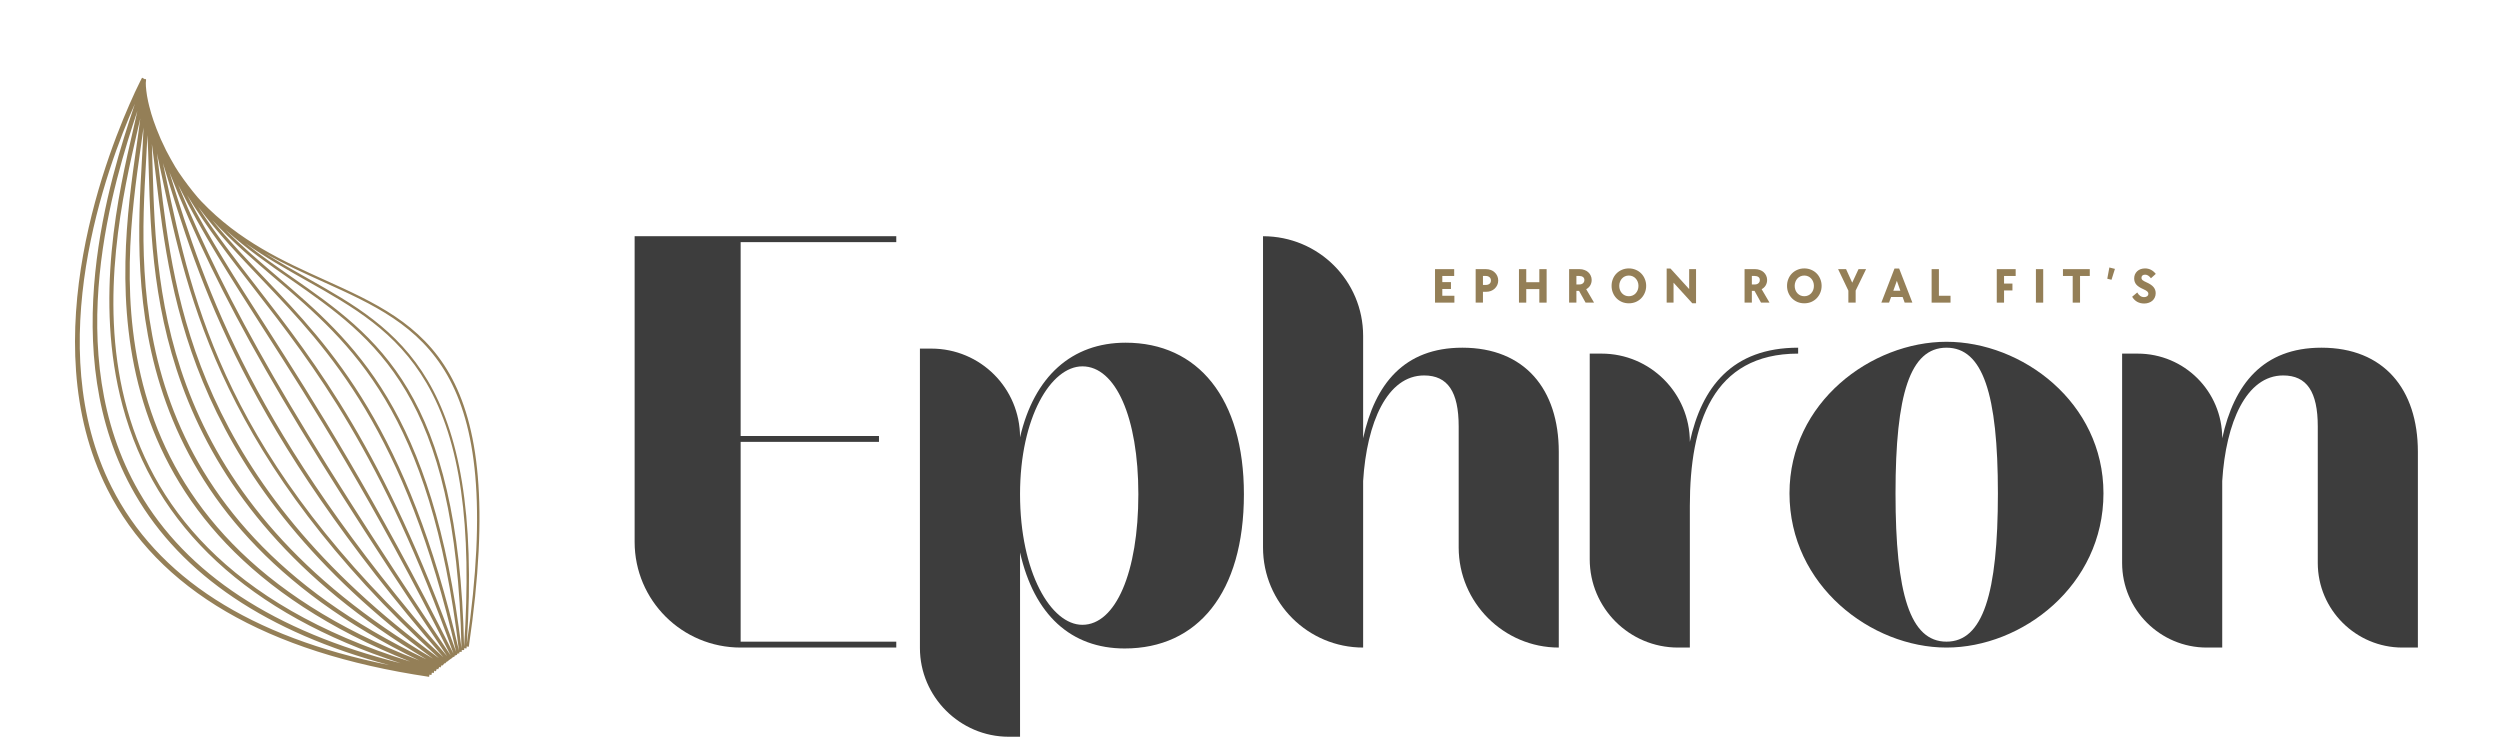
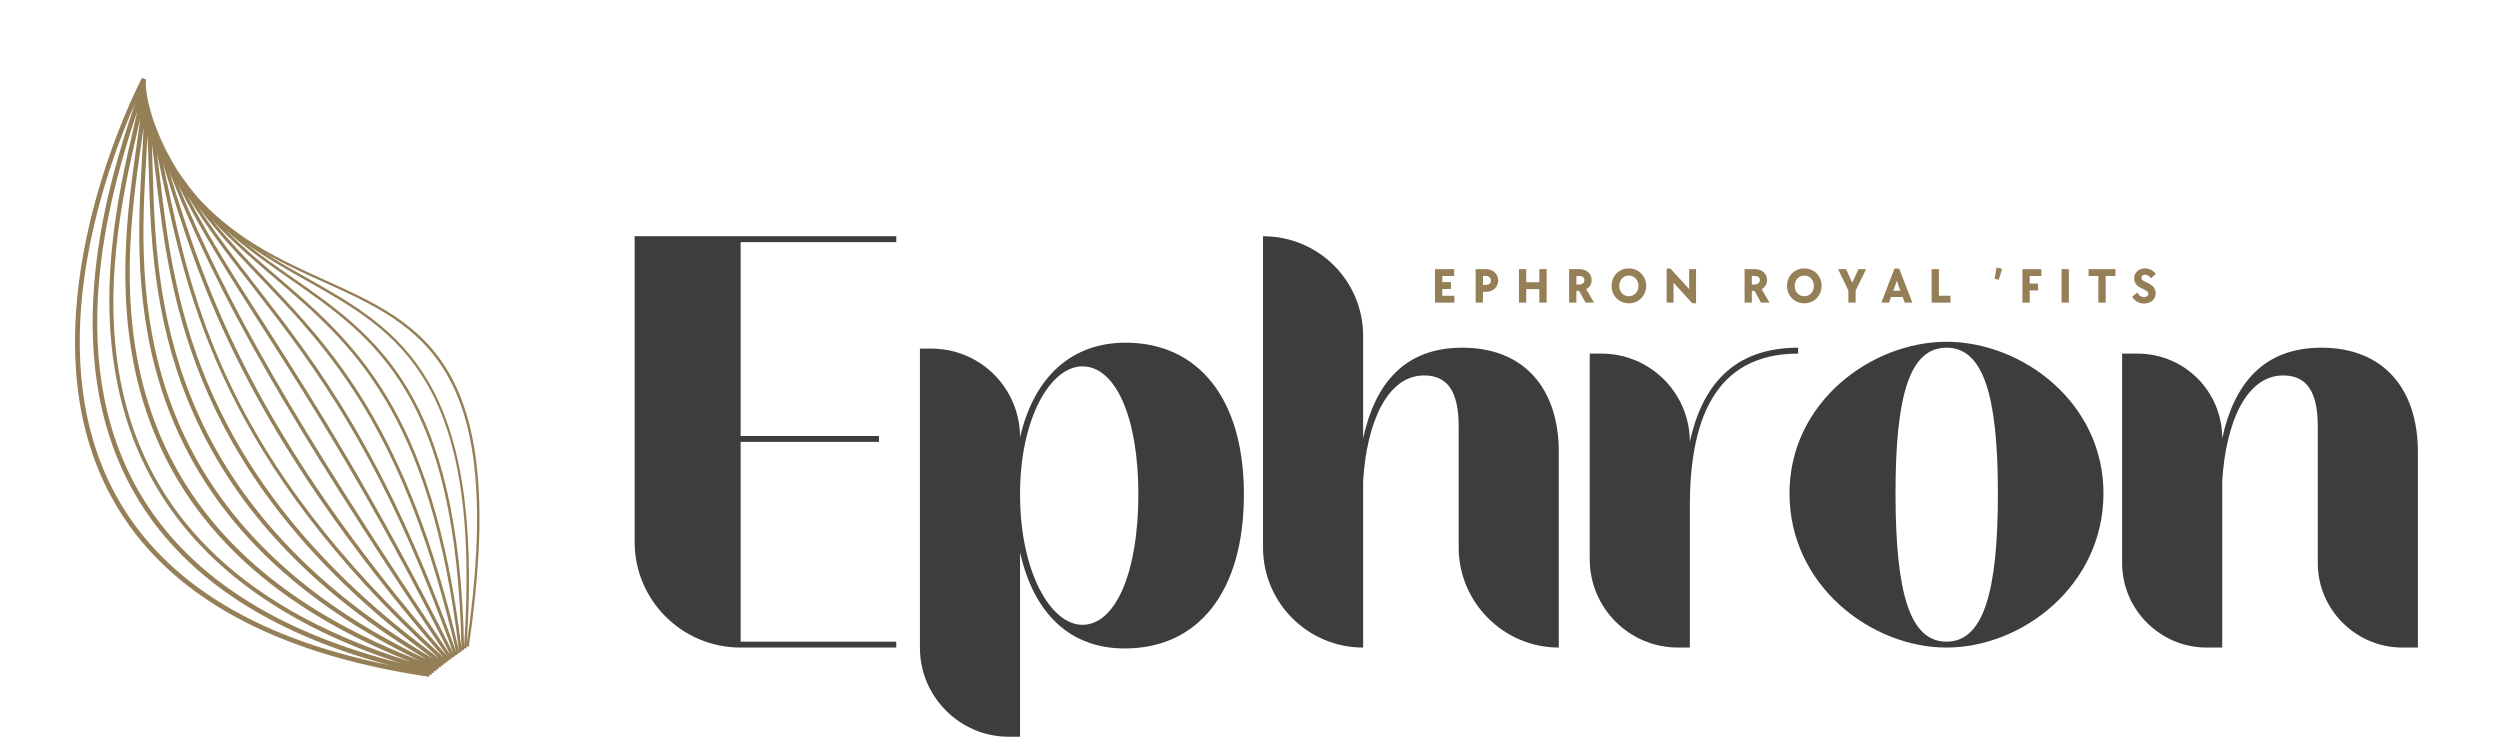
<svg xmlns="http://www.w3.org/2000/svg" width="1000" zoomAndPan="magnify" viewBox="0 0 750 225" height="300" preserveAspectRatio="xMidYMid meet" version="1.0">
  <defs>
    <g />
-     <clipPath id="6c9b81fb85">
+     <clipPath id="40daaa6f50">
      <path d="M 22.5 23.309 L 143.848 23.309 L 143.848 203.051 L 22.5 203.051 Z M 22.5 23.309 " clip-rule="nonzero" />
    </clipPath>
  </defs>
-   <g clip-path="url(#6c9b81fb85)">
+   <g clip-path="url(#40daaa6f50)">
    <path fill="#947f57" d="M 140.039 193.191 C 145.188 113.359 119.508 98.859 92.359 83.531 C 88.039 81.098 83.695 78.645 79.41 75.918 C 85.332 79.297 91.324 82.008 97.109 84.621 C 126.617 97.988 152.145 109.52 140.039 193.191 Z M 139.227 193.973 C 137.547 117.969 113.258 101.051 87.57 83.145 C 82.906 79.898 78.195 76.613 73.59 72.93 C 79.594 77.207 85.816 80.723 91.969 84.199 C 105.852 92.016 118.918 99.41 127.957 114.934 C 138.094 132.32 141.672 157.445 139.227 193.973 Z M 83.188 82.977 C 77.879 78.441 72.668 73.98 67.691 68.98 C 73.988 74.656 80.59 79.254 87.109 83.789 C 112.723 101.625 136.859 118.465 138.445 194.496 C 129.82 122.902 106.133 102.609 83.188 82.977 Z M 79.418 83.477 C 74.004 77.793 68.699 72.23 63.676 66.023 C 69.668 72.535 76.074 78.016 82.633 83.625 C 105.516 103.184 129.172 123.449 137.691 195.234 C 122.332 128.559 99.527 104.598 79.418 83.477 Z M 76.961 86.008 C 70.707 77.941 64.84 70.371 59.43 62.023 C 65.484 70.156 72.031 77.031 78.758 84.086 C 98.805 105.148 121.535 129.02 136.859 195.59 C 115.492 135.676 95.008 109.281 76.961 86.008 Z M 79.824 98.039 C 70.637 83.727 62.934 71.684 56.113 58.512 C 62.227 68.527 68.953 77.227 76.203 86.582 C 94.25 109.844 114.707 136.195 136.043 196.102 C 112.395 148.949 94.328 120.723 79.824 98.039 Z M 53.473 55.488 C 60.734 70.078 68.984 82.969 78.957 98.559 C 93.484 121.254 111.566 149.465 135.199 196.629 C 87.695 125.578 68.289 91.77 53.473 55.488 Z M 50.812 51.625 C 65.875 89.578 84.875 123.199 134.125 196.844 C 75.82 129.438 61.922 87.883 50.812 51.625 Z M 49.844 53.477 C 49.52 51.941 49.199 50.418 48.871 48.914 C 60.145 85.926 73.207 127.945 133.004 197.168 C 67.68 137.59 57.781 90.973 49.844 53.477 Z M 47.996 53.402 C 47.691 50.852 47.395 48.395 47.094 46.012 C 47.645 48.531 48.184 51.098 48.738 53.699 C 56.297 89.266 66.598 137.855 131.664 197.434 C 58.75 144.277 52.266 89.664 47.996 53.402 Z M 45.816 51.41 C 45.738 48.523 45.664 45.793 45.562 43.219 C 46.012 46.488 46.422 49.922 46.848 53.531 C 51.137 89.816 57.609 144.367 129.883 197.559 C 48.668 149.801 46.895 88.301 45.816 51.41 Z M 43.82 48.266 C 43.977 45.527 44.125 42.945 44.23 40.523 C 44.41 43.871 44.523 47.504 44.633 51.441 C 45.684 88.383 47.457 149.793 127.883 197.785 C 37.672 154.809 41.672 85.676 43.82 48.266 Z M 42.227 44.16 C 42.531 42.059 42.809 40.086 43.055 38.246 C 42.953 41.262 42.762 44.594 42.562 48.191 C 40.41 85.652 36.441 154.754 125.742 198.129 C 25.723 159.586 36.836 81.879 42.227 44.16 Z M 41.266 39.078 C 41.559 37.836 41.828 36.664 42.082 35.559 C 41.773 38.102 41.371 40.938 40.934 43.992 C 35.547 81.742 24.48 159.285 123.07 198.473 C 12.445 164.039 32.562 76.797 41.266 39.078 Z M 41.691 147.523 C 17.574 105.816 34.516 53.555 41.219 33.262 C 40.852 34.953 40.43 36.805 39.977 38.781 C 35.559 57.84 28.18 89.781 36.777 121.777 C 46.547 158.207 74.582 184.133 120.191 198.965 C 82.316 189.453 55.93 172.16 41.691 147.523 Z M 33.465 146.102 C 12.145 103.754 32.008 50.219 40.469 31.129 C 40.34 31.516 40.215 31.902 40.086 32.293 C 33.465 52.352 15.867 105.602 40.492 148.227 C 54.523 172.52 80.141 189.742 116.742 199.516 C 75.105 191.137 47.113 173.215 33.465 146.102 Z M 97.406 83.973 C 85.102 78.41 71.809 72.391 60.383 60.395 C 60.008 59.984 59.633 59.574 59.258 59.152 C 57.312 56.844 55.422 54.367 53.598 51.676 C 53.258 51.145 52.91 50.609 52.574 50.062 C 51.641 48.48 50.73 46.844 49.844 45.148 C 49.297 44.043 48.766 42.906 48.234 41.754 C 47.805 40.742 47.383 39.699 46.961 38.66 C 46.656 37.824 46.348 36.98 46.039 36.145 C 45.824 35.461 45.602 34.777 45.383 34.102 C 45.176 33.336 44.973 32.574 44.762 31.824 C 44.656 31.352 44.543 30.879 44.43 30.414 C 44.332 29.84 44.223 29.293 44.109 28.746 C 44.051 28.211 43.973 27.703 43.891 27.207 C 43.867 26.742 43.82 26.309 43.77 25.898 C 43.777 25.535 43.773 25.191 43.742 24.891 C 43.797 24.559 43.82 24.285 43.809 24.066 C 43.832 24.016 43.852 23.988 43.855 23.973 L 43.797 23.945 C 43.789 23.848 43.77 23.758 43.742 23.68 L 43.477 23.77 L 42.617 23.309 C 42.562 23.402 41.844 24.781 40.699 27.207 L 40.695 27.211 C 40.695 27.215 40.695 27.215 40.695 27.215 C 40.656 27.297 40.625 27.371 40.586 27.453 L 40.551 27.469 C 40.551 27.484 40.555 27.492 40.559 27.508 C 40.535 27.559 40.512 27.617 40.488 27.664 L 40.418 27.695 C 40.43 27.715 40.434 27.738 40.441 27.762 C 32.887 44.016 9.434 101.594 32.191 146.75 C 47.348 176.855 79.844 195.805 128.734 203.051 L 128.832 202.387 C 129.031 202.426 129.219 202.473 129.422 202.512 L 129.566 201.785 C 129.746 201.836 129.922 201.891 130.102 201.938 L 130.289 201.211 C 130.453 201.266 130.605 201.328 130.766 201.387 L 131.043 200.633 C 131.176 200.691 131.301 200.754 131.434 200.812 L 131.789 200.066 C 131.898 200.129 132.004 200.191 132.117 200.262 L 132.547 199.496 C 132.629 199.559 132.715 199.621 132.801 199.684 L 133.32 198.945 C 133.379 198.992 133.43 199.047 133.488 199.094 L 134.09 198.434 C 134.109 198.457 134.129 198.477 134.148 198.5 L 134.848 197.922 C 134.848 197.922 134.852 197.926 134.852 197.93 L 135.688 197.355 C 135.672 197.336 135.656 197.316 135.641 197.297 L 136.441 196.898 C 136.41 196.832 136.383 196.781 136.355 196.723 L 137.164 196.434 C 137.129 196.34 137.094 196.254 137.066 196.16 L 137.863 195.969 C 137.836 195.844 137.805 195.723 137.777 195.594 L 138.566 195.508 C 138.547 195.348 138.527 195.191 138.508 195.023 L 139.25 195.008 C 139.25 194.828 139.246 194.652 139.238 194.477 L 139.957 194.527 C 139.965 194.328 139.98 194.133 139.992 193.926 L 140.641 194.031 C 153.098 109.152 127.273 97.484 97.406 83.973 " fill-opacity="1" fill-rule="nonzero" />
  </g>
  <g fill="#3d3d3d" fill-opacity="1">
    <g transform="translate(179.3308, 194.2683)">
      <g>
        <path d="M 42.863 -1.773 L 42.863 -61.703 L 84.363 -61.703 L 84.363 -63.477 L 42.863 -63.477 L 42.863 -121.629 L 89.551 -121.629 L 89.551 -123.402 L 11.059 -123.402 L 11.059 -31.672 C 11.059 -14.195 25.254 0 42.863 0 L 89.551 0 L 89.551 -1.773 Z M 42.863 -1.773 " />
      </g>
    </g>
  </g>
  <g fill="#3d3d3d" fill-opacity="1">
    <g transform="translate(266.6964, 194.2683)">
      <g>
        <path d="M 70.711 0.273 C 92.555 0.273 106.477 -16.383 106.477 -46.004 C 106.477 -74.809 92.691 -91.461 70.984 -91.461 C 54.875 -91.461 43.547 -81.359 39.316 -63.066 C 39.316 -77.809 27.438 -89.688 12.695 -89.688 L 9.281 -89.688 L 9.281 0.137 C 9.281 14.742 21.297 26.754 35.902 26.754 L 39.316 26.754 L 39.316 -28.531 C 43.547 -9.828 54.605 0.273 70.711 0.273 Z M 39.316 -46.004 C 39.316 -69.074 48.598 -84.363 58.016 -84.363 C 67.98 -84.363 74.809 -69.074 74.809 -46.004 C 74.809 -22.523 67.98 -6.824 58.016 -6.824 C 48.598 -6.824 39.316 -22.523 39.316 -46.004 Z M 39.316 -46.004 " />
      </g>
    </g>
  </g>
  <g fill="#3d3d3d" fill-opacity="1">
    <g transform="translate(369.624, 194.2683)">
      <g>
        <path d="M 69.074 -89.961 C 51.602 -89.961 42.863 -79.039 39.316 -62.793 L 39.316 -93.508 C 39.316 -110.027 25.938 -123.402 9.281 -123.402 L 9.281 -30.031 C 9.281 -13.379 22.797 0 39.316 0 L 39.316 -49.961 C 40.406 -67.57 46.551 -81.633 57.605 -81.633 C 64.707 -81.633 67.98 -76.719 67.98 -66.344 L 67.98 -30.031 C 67.98 -13.516 81.496 0 98.012 0 L 98.012 -58.699 C 98.012 -77.535 87.773 -89.961 69.074 -89.961 Z M 69.074 -89.961 " />
      </g>
    </g>
  </g>
  <g fill="#3d3d3d" fill-opacity="1">
    <g transform="translate(467.6372, 194.2683)">
      <g>
        <path d="M 71.805 -88.184 L 71.805 -89.961 C 52.012 -89.961 42.863 -78.082 39.316 -61.703 C 39.316 -76.309 27.438 -88.184 12.832 -88.184 L 9.281 -88.184 L 9.281 -26.484 C 9.281 -11.875 21.16 0 35.766 0 L 39.316 0 L 39.316 -42.453 C 39.316 -67.164 46.141 -88.184 71.805 -88.184 Z M 71.805 -88.184 " />
      </g>
    </g>
  </g>
  <g fill="#3d3d3d" fill-opacity="1">
    <g transform="translate(532.0693, 194.2683)">
      <g>
        <path d="M 98.969 -46.277 C 98.969 -73.578 74.535 -91.734 51.875 -91.734 C 29.348 -91.734 4.777 -73.578 4.777 -46.277 C 4.777 -18.566 29.348 0 51.875 0 C 74.535 0 98.969 -18.566 98.969 -46.277 Z M 36.586 -46.277 C 36.586 -76.035 40.953 -89.961 51.875 -89.961 C 62.793 -89.961 67.301 -76.035 67.301 -46.277 C 67.301 -16.109 62.793 -1.773 51.875 -1.773 C 40.953 -1.773 36.586 -16.109 36.586 -46.277 Z M 36.586 -46.277 " />
      </g>
    </g>
  </g>
  <g fill="#3d3d3d" fill-opacity="1">
    <g transform="translate(627.3524, 194.2683)">
      <g>
        <path d="M 57.605 -81.633 C 64.707 -81.633 67.98 -76.719 67.98 -66.344 L 67.98 -25.391 C 67.98 -11.332 79.449 0 93.371 0 L 98.012 0 L 98.012 -58.699 C 98.012 -77.535 87.773 -89.961 69.074 -89.961 C 51.602 -89.961 42.863 -79.039 39.316 -62.793 C 39.316 -76.855 27.984 -88.184 13.926 -88.184 L 9.281 -88.184 L 9.281 -25.391 C 9.281 -11.332 20.75 0 34.672 0 L 39.316 0 L 39.316 -49.961 C 40.406 -67.57 46.551 -81.633 57.605 -81.633 Z M 57.605 -81.633 " />
      </g>
    </g>
  </g>
  <g fill="#3d3d3d" fill-opacity="1">
    <g transform="translate(725.3663, 194.2683)">
      <g />
    </g>
  </g>
  <g fill="#947f57" fill-opacity="1">
    <g transform="translate(429.3796, 90.78964)">
      <g>
        <path d="M 1.125 -10.047 L 6.875 -10.047 L 6.875 -8 L 3.312 -8 L 3.312 -6.156 L 5.906 -6.156 L 5.906 -4.094 L 3.312 -4.094 L 3.312 -2.062 L 6.938 -2.062 L 6.938 0 L 1.125 0 Z M 1.125 -10.047 " />
      </g>
    </g>
  </g>
  <g fill="#947f57" fill-opacity="1">
    <g transform="translate(441.5747, 90.78964)">
      <g>
        <path d="M 1.125 -10.047 L 4.172 -10.047 C 4.711 -10.047 5.207 -9.961 5.656 -9.797 C 6.113 -9.629 6.504 -9.391 6.828 -9.078 C 7.16 -8.773 7.422 -8.414 7.609 -8 C 7.797 -7.582 7.891 -7.129 7.891 -6.641 C 7.891 -6.148 7.797 -5.695 7.609 -5.281 C 7.422 -4.875 7.164 -4.52 6.844 -4.219 C 6.531 -3.914 6.148 -3.676 5.703 -3.5 C 5.254 -3.332 4.77 -3.25 4.25 -3.25 L 3.312 -3.25 L 3.312 0 L 1.125 0 Z M 4.172 -5.312 C 4.629 -5.312 5 -5.426 5.281 -5.656 C 5.562 -5.895 5.703 -6.223 5.703 -6.641 C 5.703 -7.055 5.562 -7.383 5.281 -7.625 C 5 -7.875 4.629 -8 4.172 -8 L 3.312 -8 L 3.312 -5.312 Z M 4.172 -5.312 " />
      </g>
    </g>
  </g>
  <g fill="#947f57" fill-opacity="1">
    <g transform="translate(454.5647, 90.78964)">
      <g>
        <path d="M 1.125 -10.047 L 3.312 -10.047 L 3.312 -6.125 L 7.234 -6.125 L 7.234 -10.047 L 9.422 -10.047 L 9.422 0 L 7.234 0 L 7.234 -4.062 L 3.312 -4.062 L 3.312 0 L 1.125 0 Z M 1.125 -10.047 " />
      </g>
    </g>
  </g>
  <g fill="#947f57" fill-opacity="1">
    <g transform="translate(469.6097, 90.78964)">
      <g>
        <path d="M 1.125 -10.047 L 4.281 -10.047 C 4.801 -10.047 5.281 -9.961 5.719 -9.797 C 6.164 -9.641 6.547 -9.414 6.859 -9.125 C 7.18 -8.844 7.43 -8.5 7.609 -8.094 C 7.797 -7.695 7.891 -7.266 7.891 -6.797 C 7.891 -6.191 7.742 -5.645 7.453 -5.156 C 7.16 -4.676 6.758 -4.301 6.25 -4.031 L 8.609 0 L 6.062 0 L 4.109 -3.531 L 3.312 -3.531 L 3.312 0 L 1.125 0 Z M 4.172 -5.453 C 4.641 -5.453 5.008 -5.57 5.281 -5.812 C 5.562 -6.051 5.703 -6.375 5.703 -6.781 C 5.703 -7.188 5.562 -7.488 5.281 -7.688 C 5 -7.895 4.629 -8 4.172 -8 L 3.312 -8 L 3.312 -5.453 Z M 4.172 -5.453 " />
      </g>
    </g>
  </g>
  <g fill="#947f57" fill-opacity="1">
    <g transform="translate(482.9447, 90.78964)">
      <g>
        <path d="M 5.719 0.203 C 4.977 0.203 4.289 0.07 3.656 -0.188 C 3.031 -0.457 2.484 -0.828 2.016 -1.297 C 1.547 -1.773 1.18 -2.332 0.922 -2.969 C 0.66 -3.602 0.531 -4.289 0.531 -5.031 C 0.531 -5.77 0.66 -6.457 0.922 -7.094 C 1.18 -7.738 1.547 -8.297 2.016 -8.766 C 2.484 -9.234 3.031 -9.598 3.656 -9.859 C 4.289 -10.129 4.977 -10.266 5.719 -10.266 C 6.445 -10.266 7.129 -10.129 7.766 -9.859 C 8.398 -9.598 8.945 -9.234 9.406 -8.766 C 9.875 -8.297 10.238 -7.738 10.5 -7.094 C 10.77 -6.457 10.906 -5.77 10.906 -5.031 C 10.906 -4.289 10.77 -3.602 10.5 -2.969 C 10.238 -2.332 9.875 -1.773 9.406 -1.297 C 8.945 -0.828 8.398 -0.457 7.766 -0.188 C 7.129 0.07 6.445 0.203 5.719 0.203 Z M 5.719 -1.922 C 6.133 -1.922 6.516 -2 6.859 -2.156 C 7.211 -2.312 7.516 -2.523 7.766 -2.797 C 8.023 -3.078 8.227 -3.406 8.375 -3.781 C 8.52 -4.164 8.594 -4.582 8.594 -5.031 C 8.594 -5.469 8.52 -5.875 8.375 -6.25 C 8.227 -6.633 8.023 -6.961 7.766 -7.234 C 7.516 -7.516 7.211 -7.734 6.859 -7.891 C 6.516 -8.047 6.133 -8.125 5.719 -8.125 C 5.289 -8.125 4.898 -8.047 4.547 -7.891 C 4.203 -7.734 3.898 -7.516 3.641 -7.234 C 3.391 -6.961 3.191 -6.633 3.047 -6.25 C 2.898 -5.875 2.828 -5.469 2.828 -5.031 C 2.828 -4.582 2.898 -4.164 3.047 -3.781 C 3.191 -3.406 3.391 -3.082 3.641 -2.812 C 3.898 -2.539 4.203 -2.32 4.547 -2.156 C 4.898 -2 5.289 -1.922 5.719 -1.922 Z M 5.719 -1.922 " />
      </g>
    </g>
  </g>
  <g fill="#947f57" fill-opacity="1">
    <g transform="translate(498.8747, 90.78964)">
      <g>
        <path d="M 3.188 -5.984 L 3.188 0 L 1.125 0 L 1.125 -10.234 L 2.266 -10.234 L 7.875 -4.062 L 7.875 -10.047 L 9.938 -10.047 L 9.938 0.188 L 8.812 0.188 Z M 3.188 -5.984 " />
      </g>
    </g>
  </g>
  <g fill="#947f57" fill-opacity="1">
    <g transform="translate(514.4447, 90.78964)">
      <g />
    </g>
  </g>
  <g fill="#947f57" fill-opacity="1">
    <g transform="translate(522.2447, 90.78964)">
      <g>
        <path d="M 1.125 -10.047 L 4.281 -10.047 C 4.801 -10.047 5.281 -9.961 5.719 -9.797 C 6.164 -9.641 6.547 -9.414 6.859 -9.125 C 7.18 -8.844 7.43 -8.5 7.609 -8.094 C 7.797 -7.695 7.891 -7.266 7.891 -6.797 C 7.891 -6.191 7.742 -5.645 7.453 -5.156 C 7.16 -4.676 6.758 -4.301 6.25 -4.031 L 8.609 0 L 6.062 0 L 4.109 -3.531 L 3.312 -3.531 L 3.312 0 L 1.125 0 Z M 4.172 -5.453 C 4.641 -5.453 5.008 -5.57 5.281 -5.812 C 5.562 -6.051 5.703 -6.375 5.703 -6.781 C 5.703 -7.188 5.562 -7.488 5.281 -7.688 C 5 -7.895 4.629 -8 4.172 -8 L 3.312 -8 L 3.312 -5.453 Z M 4.172 -5.453 " />
      </g>
    </g>
  </g>
  <g fill="#947f57" fill-opacity="1">
    <g transform="translate(535.5797, 90.78964)">
      <g>
        <path d="M 5.719 0.203 C 4.977 0.203 4.289 0.07 3.656 -0.188 C 3.031 -0.457 2.484 -0.828 2.016 -1.297 C 1.547 -1.773 1.18 -2.332 0.922 -2.969 C 0.66 -3.602 0.531 -4.289 0.531 -5.031 C 0.531 -5.77 0.66 -6.457 0.922 -7.094 C 1.18 -7.738 1.547 -8.297 2.016 -8.766 C 2.484 -9.234 3.031 -9.598 3.656 -9.859 C 4.289 -10.129 4.977 -10.266 5.719 -10.266 C 6.445 -10.266 7.129 -10.129 7.766 -9.859 C 8.398 -9.598 8.945 -9.234 9.406 -8.766 C 9.875 -8.297 10.238 -7.738 10.5 -7.094 C 10.77 -6.457 10.906 -5.77 10.906 -5.031 C 10.906 -4.289 10.77 -3.602 10.5 -2.969 C 10.238 -2.332 9.875 -1.773 9.406 -1.297 C 8.945 -0.828 8.398 -0.457 7.766 -0.188 C 7.129 0.07 6.445 0.203 5.719 0.203 Z M 5.719 -1.922 C 6.133 -1.922 6.516 -2 6.859 -2.156 C 7.211 -2.312 7.516 -2.523 7.766 -2.797 C 8.023 -3.078 8.227 -3.406 8.375 -3.781 C 8.52 -4.164 8.594 -4.582 8.594 -5.031 C 8.594 -5.469 8.52 -5.875 8.375 -6.25 C 8.227 -6.633 8.023 -6.961 7.766 -7.234 C 7.516 -7.516 7.211 -7.734 6.859 -7.891 C 6.516 -8.047 6.133 -8.125 5.719 -8.125 C 5.289 -8.125 4.898 -8.047 4.547 -7.891 C 4.203 -7.734 3.898 -7.516 3.641 -7.234 C 3.391 -6.961 3.191 -6.633 3.047 -6.25 C 2.898 -5.875 2.828 -5.469 2.828 -5.031 C 2.828 -4.582 2.898 -4.164 3.047 -3.781 C 3.191 -3.406 3.391 -3.082 3.641 -2.812 C 3.898 -2.539 4.203 -2.32 4.547 -2.156 C 4.898 -2 5.289 -1.922 5.719 -1.922 Z M 5.719 -1.922 " />
      </g>
    </g>
  </g>
  <g fill="#947f57" fill-opacity="1">
    <g transform="translate(551.5098, 90.78964)">
      <g>
        <path d="M 3 -3.594 L -0.078 -10.047 L 2.312 -10.047 L 4.156 -5.984 L 6.047 -10.047 L 8.312 -10.047 L 5.188 -3.625 L 5.188 0 L 3 0 Z M 3 -3.594 " />
      </g>
    </g>
  </g>
  <g fill="#947f57" fill-opacity="1">
    <g transform="translate(564.2448, 90.78964)">
      <g>
        <path d="M 4.109 -10.234 L 5.5 -10.234 L 9.469 0 L 7.156 0 L 6.547 -1.688 L 3.078 -1.688 L 2.469 0 L 0.156 0 Z M 5.859 -3.578 L 4.812 -6.547 L 3.75 -3.578 Z M 5.859 -3.578 " />
      </g>
    </g>
  </g>
  <g fill="#947f57" fill-opacity="1">
    <g transform="translate(578.3598, 90.78964)">
      <g>
        <path d="M 1.125 -10.047 L 3.312 -10.047 L 3.312 -2.062 L 6.797 -2.062 L 6.797 0 L 1.125 0 Z M 1.125 -10.047 " />
      </g>
    </g>
  </g>
  <g fill="#947f57" fill-opacity="1">
    <g transform="translate(590.1048, 90.78964)">
      <g />
    </g>
  </g>
  <g fill="#947f57" fill-opacity="1">
    <g transform="translate(597.9048, 90.78964)">
      <g>
+         <path d="M 0.453 -7.172 L 1.078 -10.547 L 2.75 -10.125 L 1.719 -6.859 Z M 0.453 -7.172 " />
+       </g>
+     </g>
+   </g>
+   <g fill="#947f57" fill-opacity="1">
+     <g transform="translate(605.5998, 90.78964)">
+       <g>
        <path d="M 1.125 -10.047 L 6.797 -10.047 L 6.797 -8 L 3.312 -8 L 3.312 -5.719 L 5.828 -5.719 L 5.828 -3.656 L 3.312 -3.656 L 3.312 0 L 1.125 0 Z M 1.125 -10.047 " />
      </g>
    </g>
  </g>
  <g fill="#947f57" fill-opacity="1">
-     <g transform="translate(609.6498, 90.78964)">
+     <g transform="translate(617.3449, 90.78964)">
      <g>
        <path d="M 1.125 -10.047 L 3.312 -10.047 L 3.312 0 L 1.125 0 Z M 1.125 -10.047 " />
      </g>
    </g>
  </g>
  <g fill="#947f57" fill-opacity="1">
-     <g transform="translate(618.5899, 90.78964)">
+     <g transform="translate(626.2849, 90.78964)">
      <g>
        <path d="M 3.219 -8 L 0.297 -8 L 0.297 -10.047 L 8.344 -10.047 L 8.344 -8 L 5.422 -8 L 5.422 0 L 3.219 0 Z M 3.219 -8 " />
-       </g>
-     </g>
-   </g>
-   <g fill="#947f57" fill-opacity="1">
-     <g transform="translate(631.7299, 90.78964)">
-       <g>
-         <path d="M 0.453 -7.172 L 1.078 -10.547 L 2.75 -10.125 L 1.719 -6.859 Z M 0.453 -7.172 " />
      </g>
    </g>
  </g>
  <g fill="#947f57" fill-opacity="1">
    <g transform="translate(639.4249, 90.78964)">
      <g>
        <path d="M 3.828 0.266 C 3.047 0.266 2.344 0.094 1.719 -0.25 C 1.102 -0.602 0.602 -1.109 0.219 -1.766 L 1.75 -3.047 C 2.27 -2.117 2.957 -1.656 3.812 -1.656 C 4.188 -1.656 4.488 -1.742 4.719 -1.922 C 4.957 -2.109 5.078 -2.352 5.078 -2.656 C 5.078 -2.938 4.961 -3.176 4.734 -3.375 C 4.504 -3.582 4.094 -3.816 3.5 -4.078 C 2.562 -4.484 1.879 -4.938 1.453 -5.438 C 1.035 -5.945 0.828 -6.555 0.828 -7.266 C 0.828 -7.703 0.906 -8.102 1.062 -8.469 C 1.227 -8.844 1.453 -9.16 1.734 -9.422 C 2.023 -9.691 2.367 -9.898 2.766 -10.047 C 3.172 -10.191 3.613 -10.266 4.094 -10.266 C 5.363 -10.266 6.438 -9.719 7.312 -8.625 L 5.859 -7.312 C 5.578 -7.676 5.297 -7.945 5.016 -8.125 C 4.742 -8.301 4.438 -8.391 4.094 -8.391 C 3.758 -8.391 3.492 -8.305 3.297 -8.141 C 3.109 -7.973 3.016 -7.75 3.016 -7.469 C 3.016 -7.156 3.145 -6.898 3.406 -6.703 C 3.664 -6.504 4.055 -6.289 4.578 -6.062 C 5.523 -5.645 6.211 -5.176 6.641 -4.656 C 7.066 -4.145 7.281 -3.535 7.281 -2.828 C 7.281 -2.367 7.191 -1.945 7.016 -1.562 C 6.848 -1.188 6.613 -0.863 6.312 -0.594 C 6.008 -0.32 5.645 -0.113 5.219 0.031 C 4.801 0.188 4.336 0.266 3.828 0.266 Z M 3.828 0.266 " />
      </g>
    </g>
  </g>
</svg>
